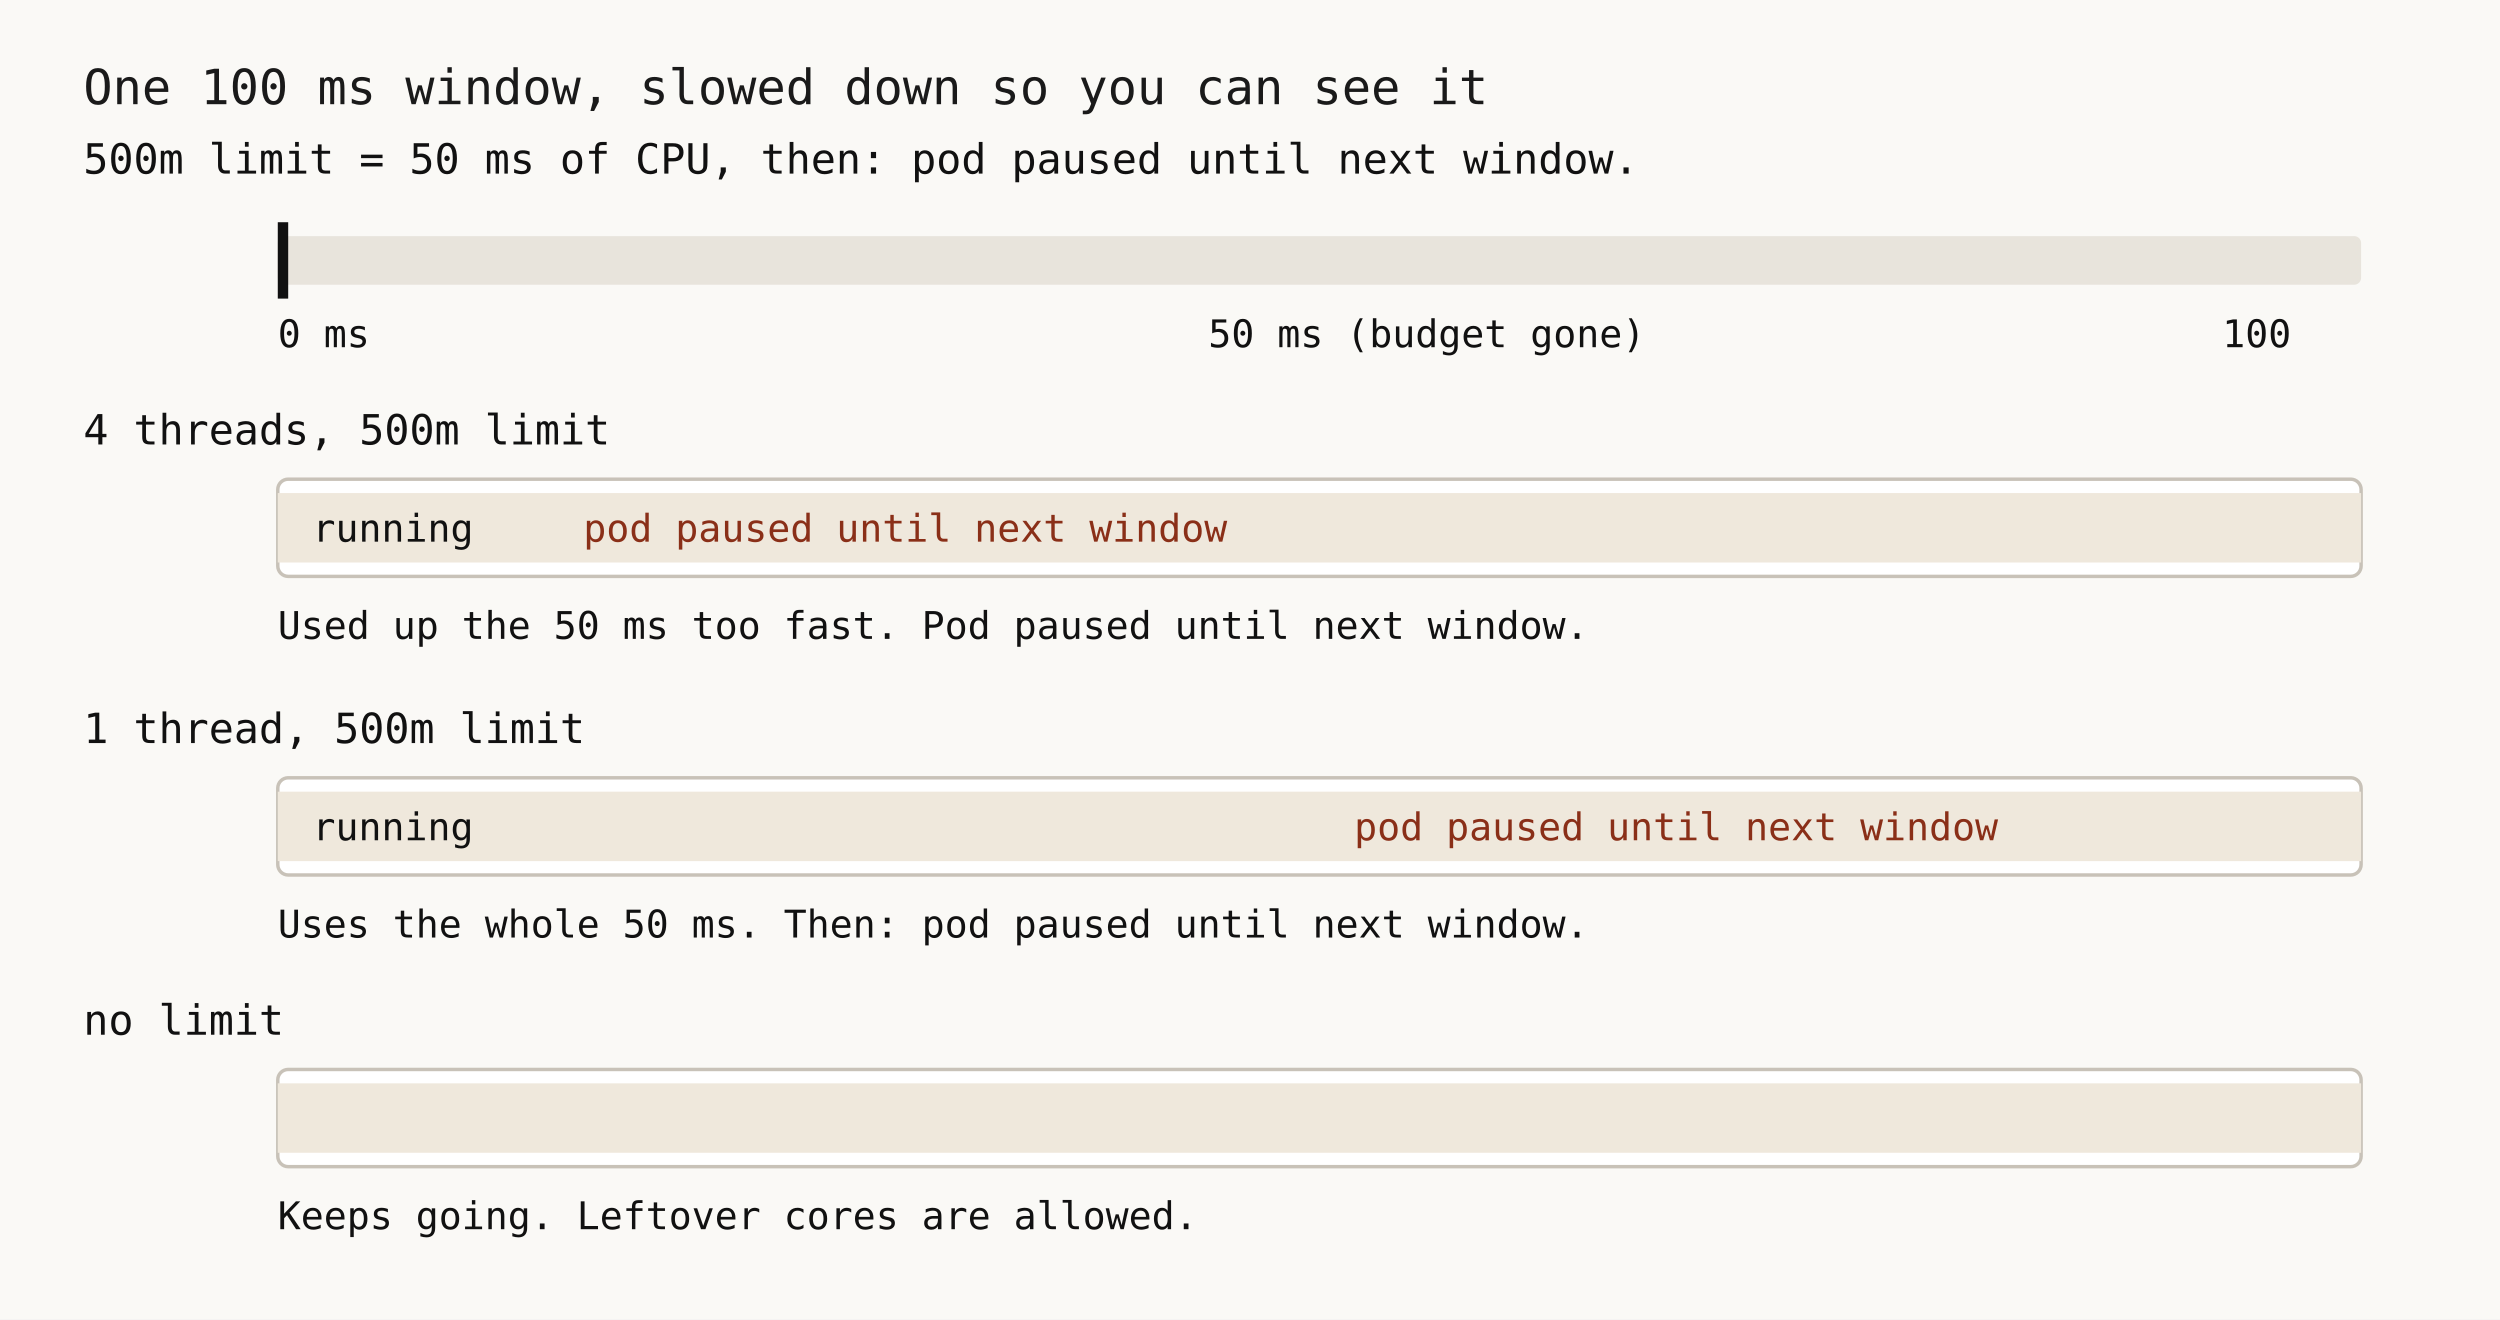
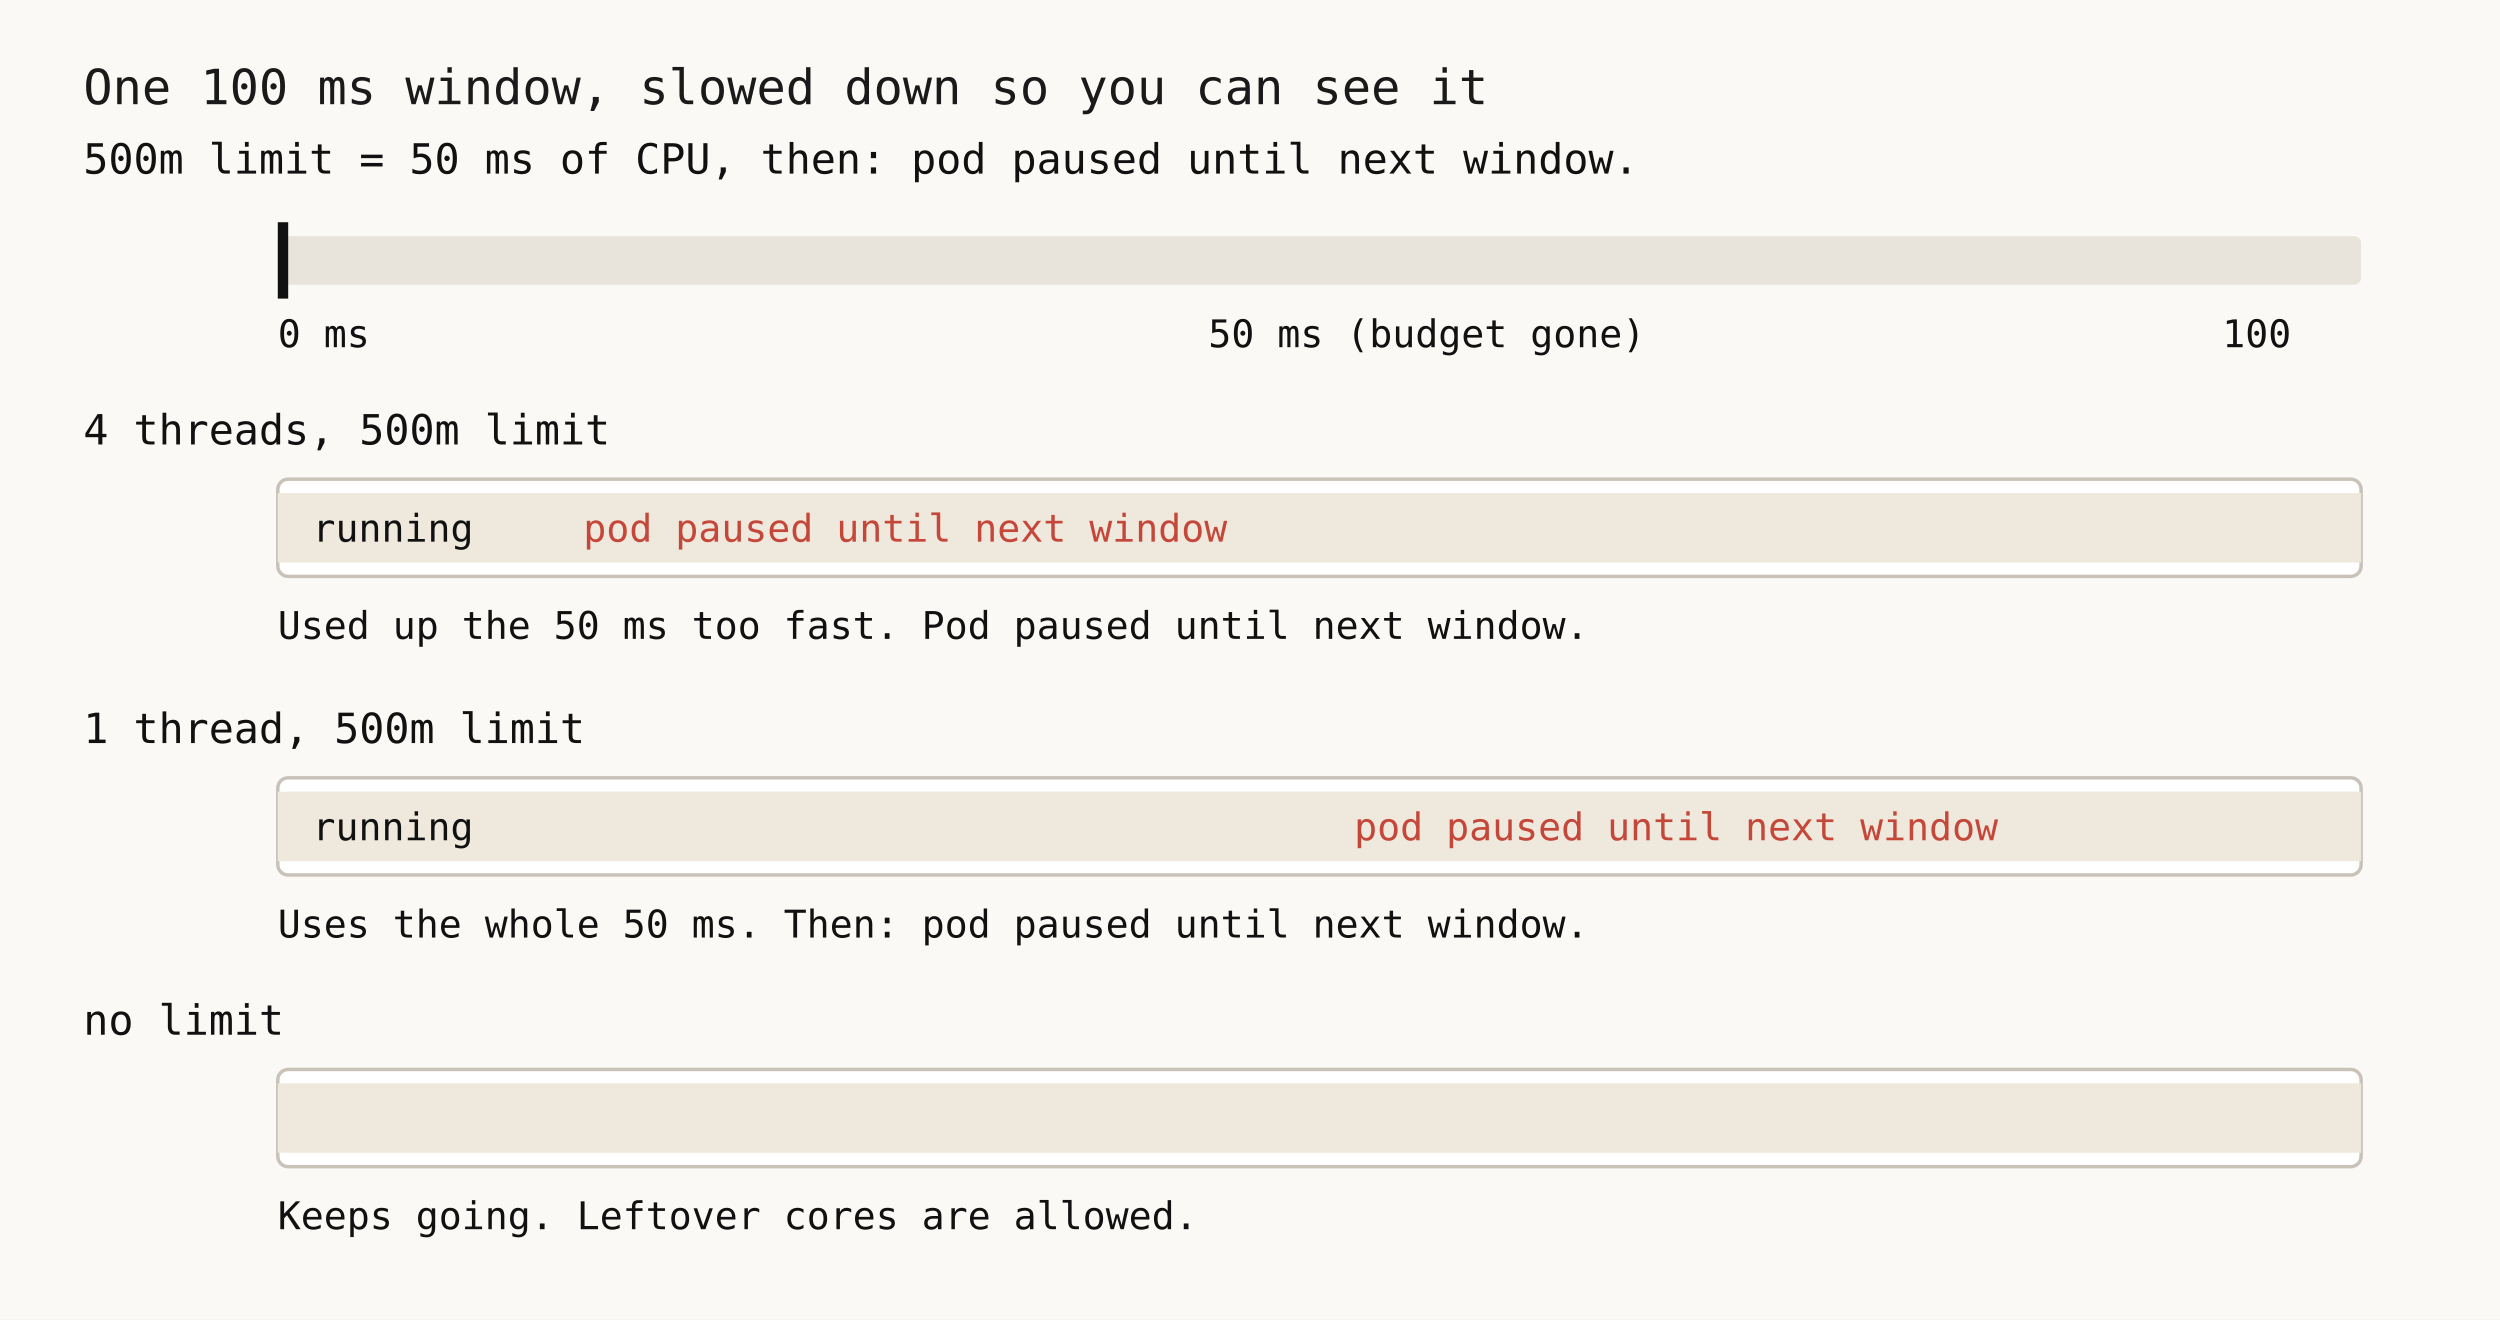
<svg xmlns="http://www.w3.org/2000/svg" width="720" height="380" viewBox="0 0 720 380">
  <style>
    text { font-family: ui-monospace, SFMono-Regular, Menlo, monospace; }
    .title { font-size: 14px; fill: #1a1a1a; }
    .sub { font-size: 12px; fill: #111111; }
    .tiny { font-size: 11px; fill: #111111; }
    .ink { font-size: 11px; fill: #111111; }
-     .wait { font-size: 11px; fill: #8a2f18; }
+     .wait { font-size: 11px; fill: #c4473a; }
    .lane { fill: #ffffff; stroke: #c8c2b8; }
    #play { animation: play 4s linear infinite; }
    #run4 { animation: run4 4s linear infinite; }
    #run1 { animation: run1 4s linear infinite; }
    #runOpen { animation: runOpen 4s linear infinite; }
    #tagRun { animation: tagRun 4s linear infinite; }
    #tagPause { animation: tagPause 4s linear infinite; }
    #tagRun1 { animation: tagRun1 4s linear infinite; }
    #tagPause1 { animation: tagPause1 4s linear infinite; }
    @keyframes play {
      0% { x: 80; } 50% { x: 677; } 50.01% { x: 80; } 100% { x: 677; }
    }
    @keyframes run4 {
      0% { width: 0; }
      12.5%, 50% { width: 75px; }
      50.01% { width: 0; }
      62.5%, 100% { width: 75px; }
    }
    @keyframes run1 {
      0% { width: 0; }
      25%, 50% { width: 300px; }
      50.01% { width: 0; }
      75%, 100% { width: 300px; }
    }
    @keyframes runOpen {
      0% { width: 0; }
      50% { width: 600px; }
      50.01% { width: 0; }
      100% { width: 600px; }
    }
    @keyframes tagRun {
      0%, 12% { opacity: 1; } 13%, 49% { opacity: 0; }
      50%, 62% { opacity: 1; } 63%, 100% { opacity: 0; }
    }
    @keyframes tagPause {
      0%, 12% { opacity: 0; } 13%, 49% { opacity: 1; }
      50%, 62% { opacity: 0; } 63%, 100% { opacity: 1; }
    }
    @keyframes tagRun1 {
      0%, 24% { opacity: 1; } 25%, 49% { opacity: 0; }
      50%, 74% { opacity: 1; } 75%, 100% { opacity: 0; }
    }
    @keyframes tagPause1 {
      0%, 24% { opacity: 0; } 25%, 49% { opacity: 1; }
      50%, 74% { opacity: 0; } 75%, 100% { opacity: 1; }
    }
  </style>
  <rect width="720" height="380" fill="#faf9f6" />
  <text class="title" x="24" y="30">One 100 ms window, slowed down so you can see it</text>
  <text class="sub" x="24" y="50">500m limit = 50 ms of CPU, then: pod paused until next window.</text>
  <rect x="80" y="68" width="600" height="14" rx="2" fill="#e8e4dc" />
  <rect id="play" x="80" y="64" width="3" height="22" fill="#111111" />
  <text class="tiny" x="80" y="100">0 ms</text>
  <text class="tiny" x="348" y="100">50 ms  (budget gone)</text>
  <text class="tiny" x="640" y="100">100</text>
  <text class="sub" x="24" y="128">4 threads, 500m limit</text>
  <rect class="lane" x="80" y="138" width="600" height="28" rx="3" />
  <rect x="80" y="142" width="600" height="20" fill="#efe8dc" />
  <rect id="run4" x="80" y="142" width="0" height="20" fill="#8fbf8f" />
  <text id="tagRun" class="ink" x="90" y="156">running</text>
  <text id="tagPause" class="wait" x="168" y="156">pod paused until next window</text>
  <text class="tiny" x="80" y="184">Used up the 50 ms too fast. Pod paused until next window.</text>
  <text class="sub" x="24" y="214">1 thread, 500m limit</text>
  <rect class="lane" x="80" y="224" width="600" height="28" rx="3" />
  <rect x="80" y="228" width="600" height="20" fill="#efe8dc" />
  <rect id="run1" x="80" y="228" width="0" height="20" fill="#8fbf8f" />
  <text id="tagRun1" class="ink" x="90" y="242">running</text>
  <text id="tagPause1" class="wait" x="390" y="242">pod paused until next window</text>
  <text class="tiny" x="80" y="270">Uses the whole 50 ms. Then: pod paused until next window.</text>
  <text class="sub" x="24" y="298">no limit</text>
  <rect class="lane" x="80" y="308" width="600" height="28" rx="3" />
  <rect x="80" y="312" width="600" height="20" fill="#efe8dc" />
  <rect id="runOpen" x="80" y="312" width="0" height="20" fill="#8fbf8f" />
  <text class="tiny" x="80" y="354">Keeps going. Leftover cores are allowed.</text>
</svg>
